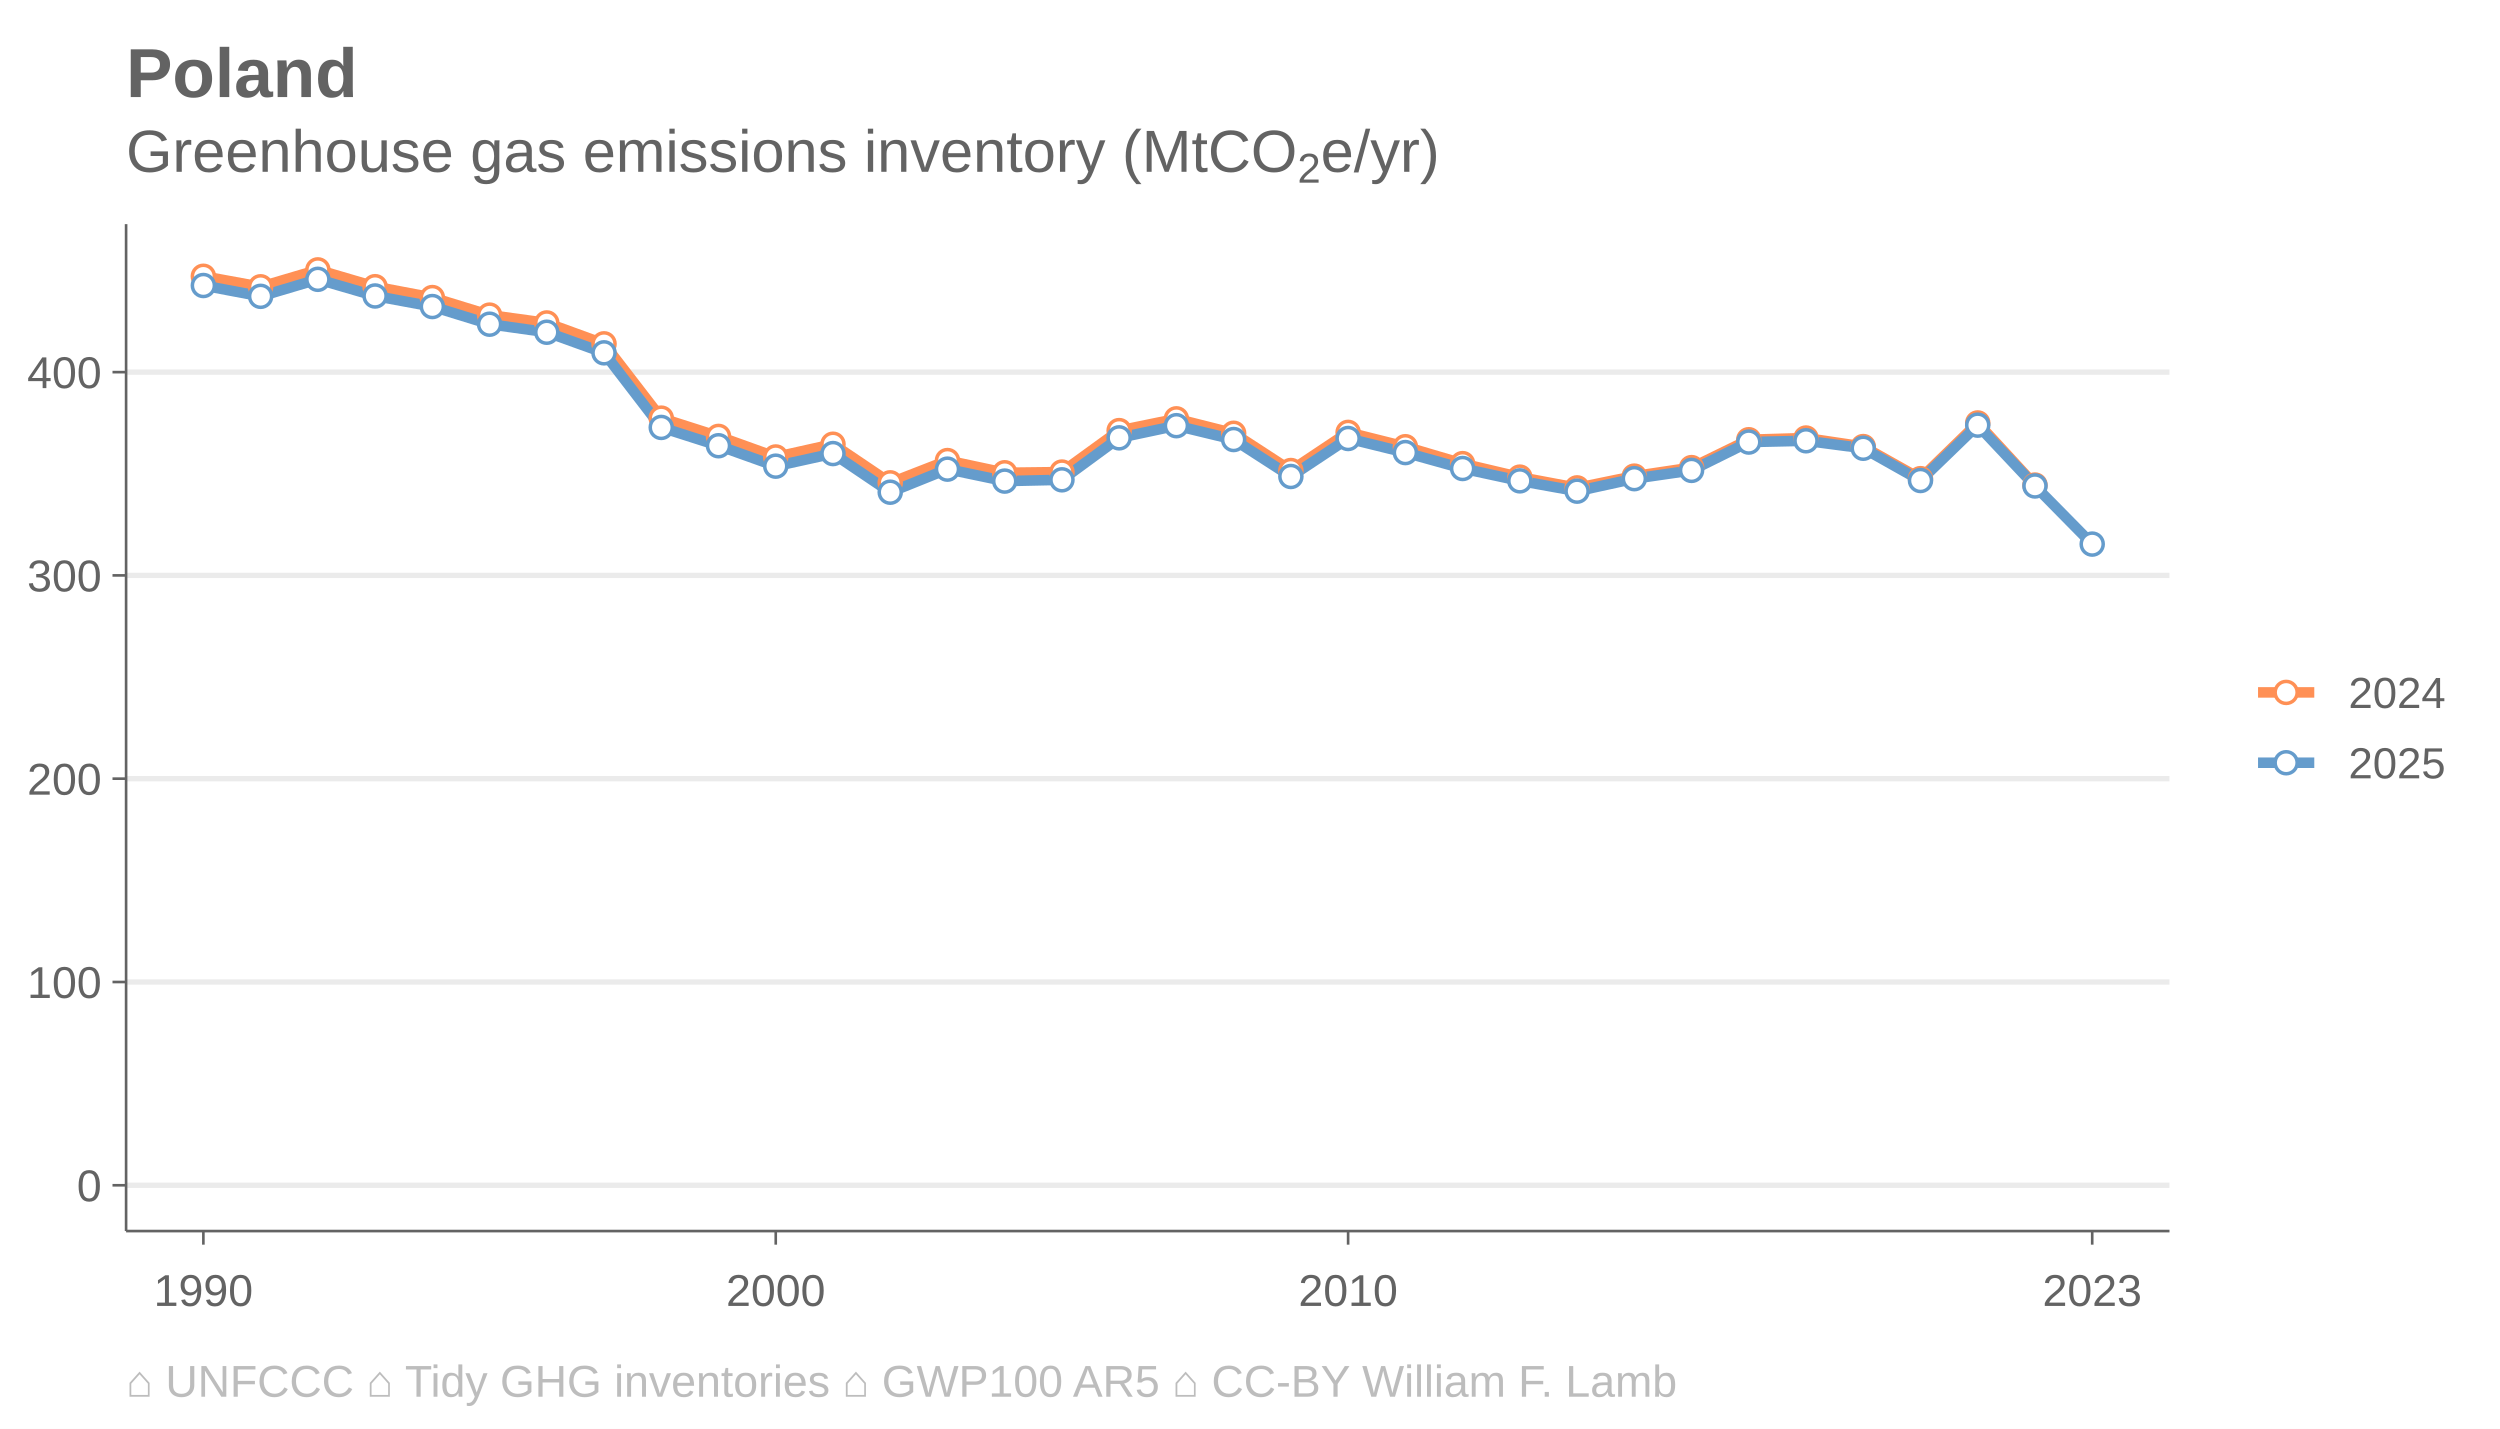
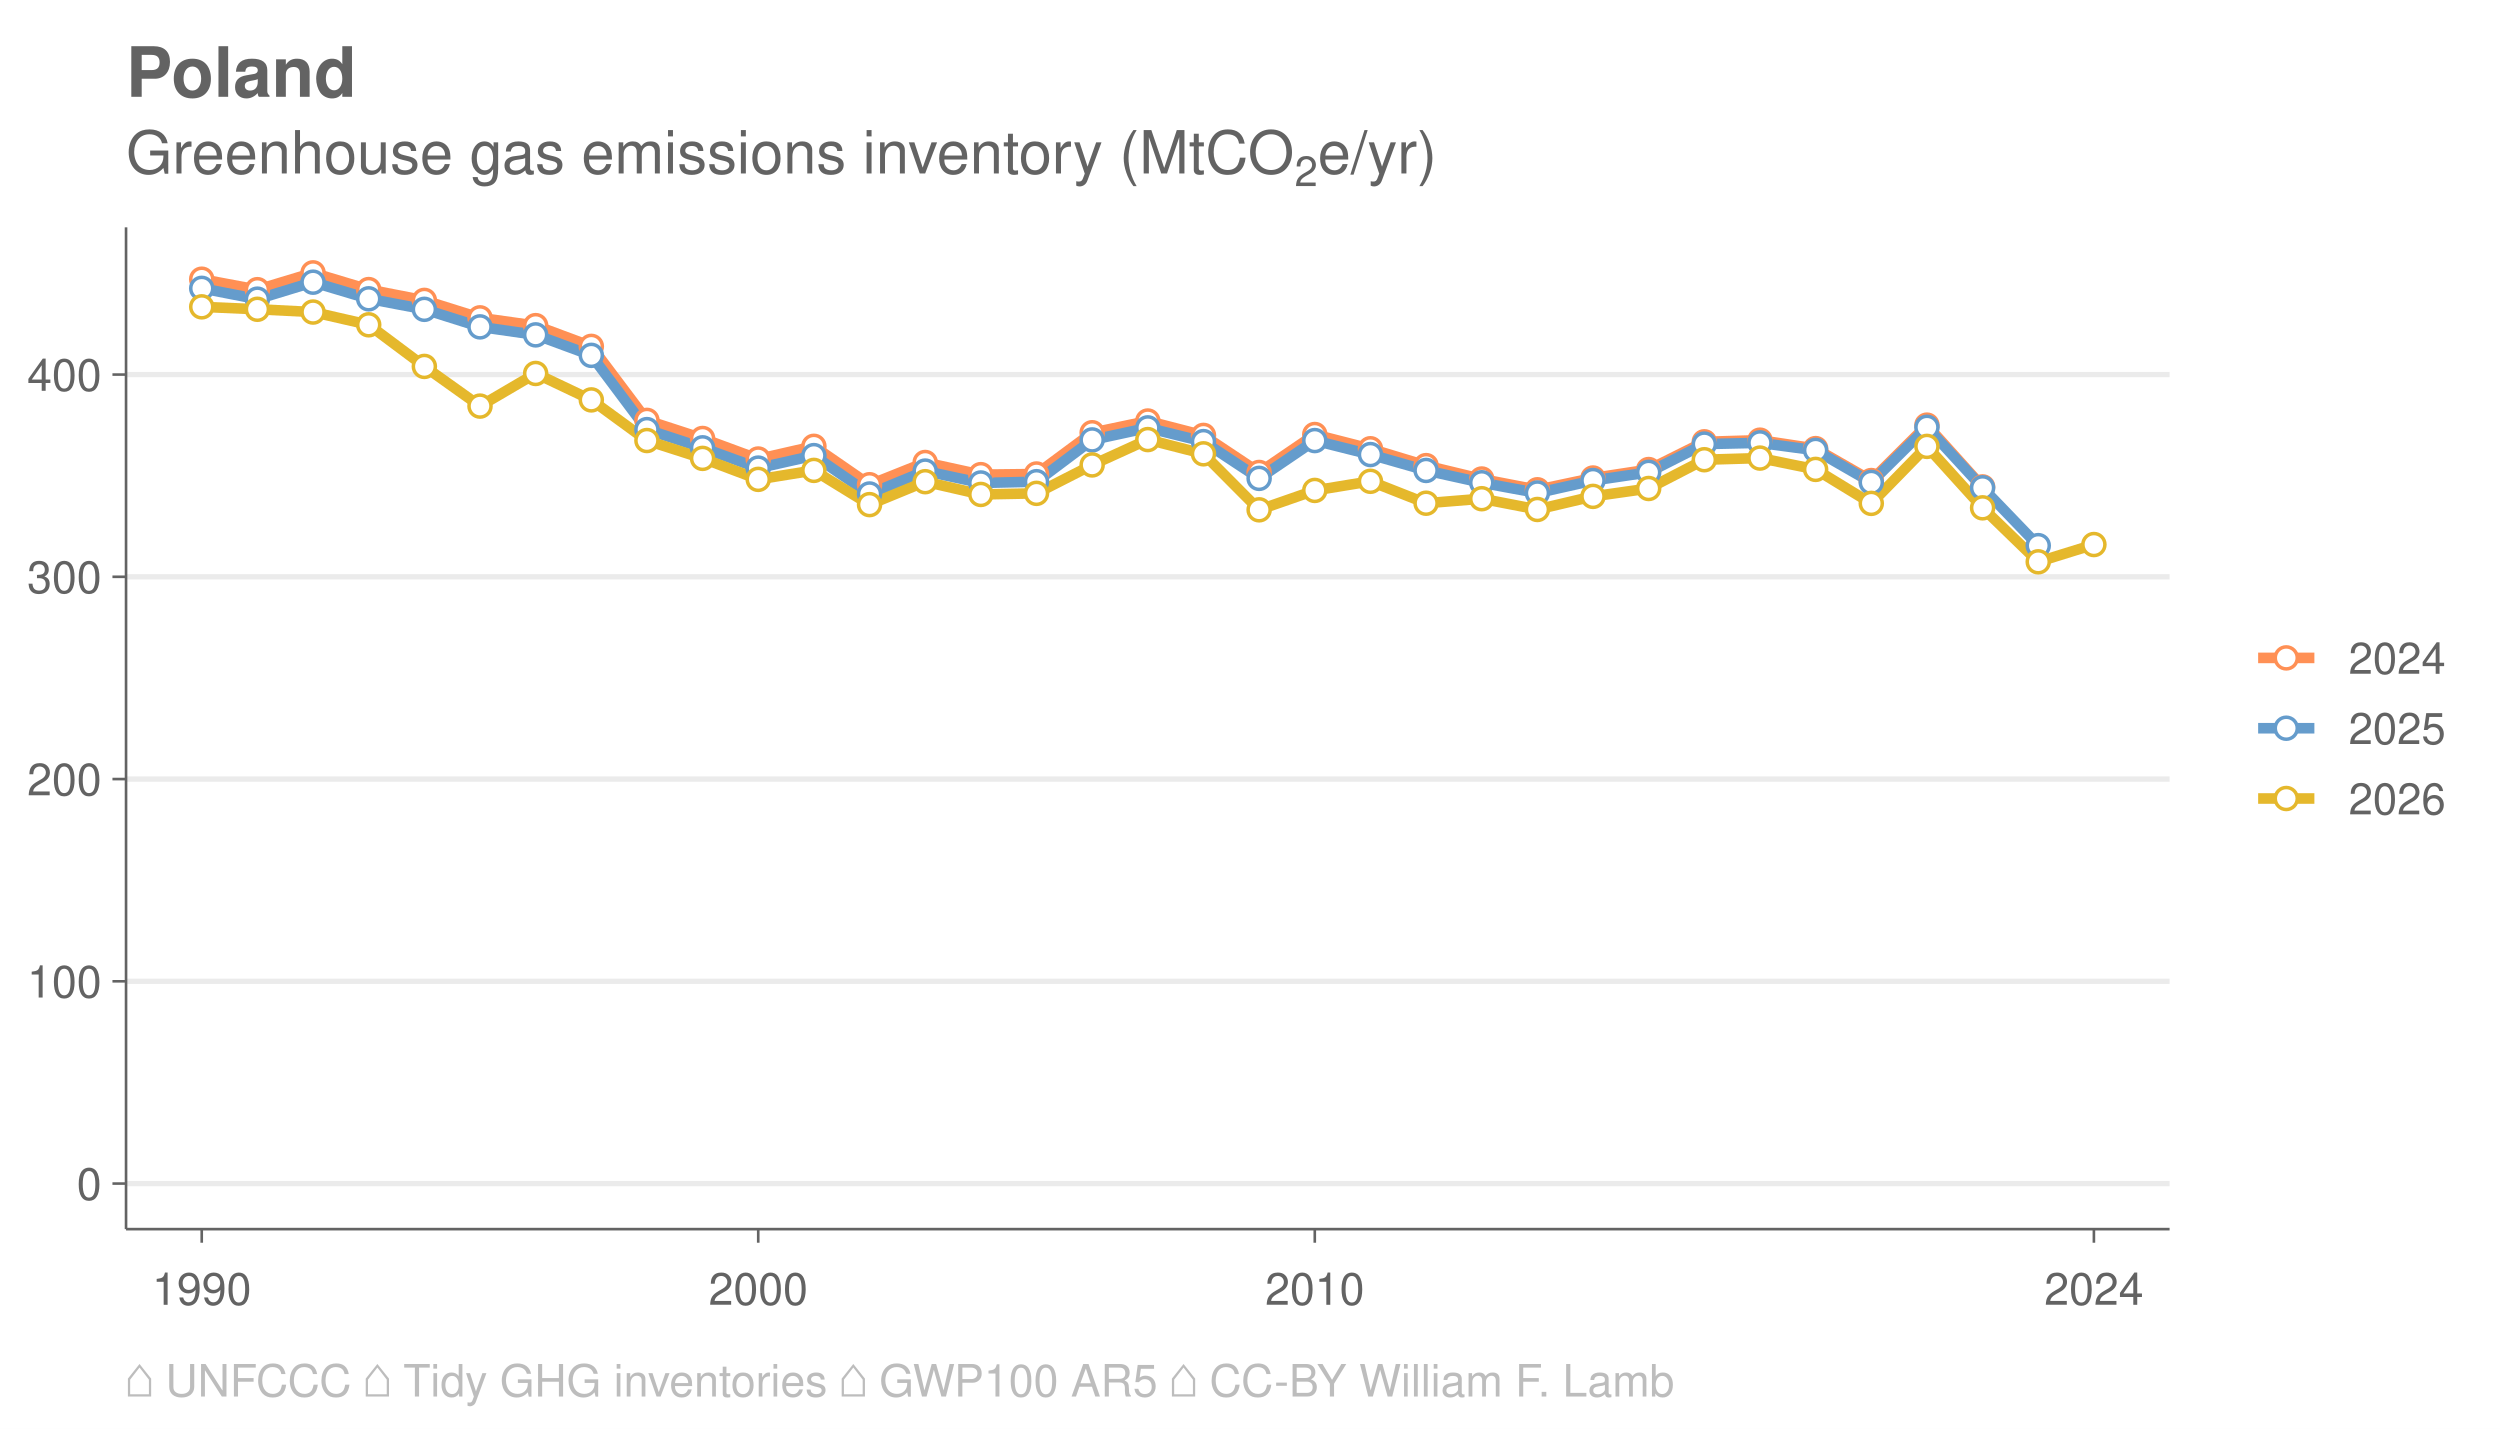
- <svg xmlns="http://www.w3.org/2000/svg" class="svglite" width="504.00pt" height="288.00pt" viewBox="0 0 504.00 288.00">
-   <defs>
-     <style type="text/css">
+ <svg xmlns="http://www.w3.org/2000/svg" width="504.00pt" height="288.00pt" viewBox="0 0 504.00 288.00">
+   <g class="svglite">
+     <defs>
+       <style type="text/css">
    .svglite line, .svglite polyline, .svglite polygon, .svglite path, .svglite rect, .svglite circle {
      fill: none;
      stroke: #000000;
      stroke-linecap: round;
      stroke-linejoin: round;
      stroke-miterlimit: 10.00;
    }
    .svglite text {
      white-space: pre;
    }
+     .svglite g.glyphgroup path {
+       fill: inherit;
+       stroke: none;
+     }
  </style>
-   </defs>
-   <rect width="100%" height="100%" style="stroke: none; fill: #FFFFFF;" />
-   <defs>
-     <clipPath id="cpMC4wMHw1MDQuMDB8MC4wMHwyODguMDA=">
-       <rect x="0.00" y="0.00" width="504.00" height="288.00" />
-     </clipPath>
-   </defs>
-   <g clip-path="url(#cpMC4wMHw1MDQuMDB8MC4wMHwyODguMDA=)">
-     <rect x="0" y="0.00" width="504.00" height="288.00" style="stroke-width: 1.07; stroke: #FFFFFF; fill: #FFFFFF;" />
-   </g>
-   <defs>
-     <clipPath id="cpMjUuNDJ8NDM3LjM3fDQ1LjE5fDI0OC4xOA==">
-       <rect x="25.42" y="45.19" width="411.94" height="202.99" />
-     </clipPath>
-   </defs>
-   <g clip-path="url(#cpMjUuNDJ8NDM3LjM3fDQ1LjE5fDI0OC4xOA==)">
-     <polyline points="25.42,238.95 437.37,238.95 " style="stroke-width: 1.07; stroke: #EBEBEB; stroke-linecap: butt;" />
-     <polyline points="25.42,197.97 437.37,197.97 " style="stroke-width: 1.07; stroke: #EBEBEB; stroke-linecap: butt;" />
-     <polyline points="25.42,156.98 437.37,156.98 " style="stroke-width: 1.07; stroke: #EBEBEB; stroke-linecap: butt;" />
-     <polyline points="25.42,116.00 437.37,116.00 " style="stroke-width: 1.07; stroke: #EBEBEB; stroke-linecap: butt;" />
-     <polyline points="25.42,75.02 437.37,75.02 " style="stroke-width: 1.07; stroke: #EBEBEB; stroke-linecap: butt;" />
-     <polyline points="41.00,55.70 52.54,57.82 64.08,54.41 75.62,57.80 87.16,59.99 98.70,63.53 110.23,65.11 121.77,69.32 133.31,84.30 144.85,87.98 156.39,92.13 167.93,89.56 179.47,97.34 191.01,92.85 202.55,95.31 214.09,95.17 225.62,86.81 237.16,84.44 248.70,87.35 260.24,94.86 271.78,87.17 283.32,90.06 294.86,93.47 306.40,96.19 317.94,98.36 329.48,95.99 341.02,94.27 352.55,88.65 364.09,88.31 375.63,90.03 387.17,96.50 398.71,85.27 410.25,97.79 " style="stroke-width: 2.13; stroke: #FF9055; stroke-linecap: butt;" />
-     <polyline points="41.00,57.56 52.54,59.74 64.08,56.31 75.62,59.67 87.16,61.80 98.70,65.36 110.23,66.98 121.77,71.13 133.31,86.17 144.85,89.86 156.39,93.98 167.93,91.44 179.47,99.23 191.01,94.58 202.55,96.99 214.09,96.73 225.62,88.27 237.16,85.82 248.70,88.61 260.24,96.06 271.78,88.40 283.32,91.24 294.86,94.45 306.40,96.94 317.94,99.02 329.48,96.50 341.02,94.83 352.55,89.12 364.09,88.86 375.63,90.37 387.17,96.87 398.71,85.71 410.25,97.97 421.79,109.69 " style="stroke-width: 2.13; stroke: #659CCC; stroke-linecap: butt;" />
-     <circle cx="41.00" cy="55.70" r="2.22" style="stroke-width: 0.71; stroke: #FF9055; fill: #FFFFFF;" />
-     <circle cx="41.00" cy="57.56" r="2.22" style="stroke-width: 0.71; stroke: #659CCC; fill: #FFFFFF;" />
-     <circle cx="52.54" cy="57.82" r="2.22" style="stroke-width: 0.71; stroke: #FF9055; fill: #FFFFFF;" />
-     <circle cx="52.54" cy="59.74" r="2.22" style="stroke-width: 0.71; stroke: #659CCC; fill: #FFFFFF;" />
-     <circle cx="64.08" cy="54.41" r="2.22" style="stroke-width: 0.71; stroke: #FF9055; fill: #FFFFFF;" />
-     <circle cx="64.08" cy="56.31" r="2.22" style="stroke-width: 0.71; stroke: #659CCC; fill: #FFFFFF;" />
-     <circle cx="75.62" cy="57.80" r="2.22" style="stroke-width: 0.71; stroke: #FF9055; fill: #FFFFFF;" />
-     <circle cx="75.62" cy="59.67" r="2.22" style="stroke-width: 0.71; stroke: #659CCC; fill: #FFFFFF;" />
-     <circle cx="87.16" cy="59.99" r="2.22" style="stroke-width: 0.71; stroke: #FF9055; fill: #FFFFFF;" />
-     <circle cx="87.16" cy="61.80" r="2.22" style="stroke-width: 0.71; stroke: #659CCC; fill: #FFFFFF;" />
-     <circle cx="98.70" cy="63.53" r="2.22" style="stroke-width: 0.71; stroke: #FF9055; fill: #FFFFFF;" />
-     <circle cx="98.70" cy="65.36" r="2.22" style="stroke-width: 0.71; stroke: #659CCC; fill: #FFFFFF;" />
-     <circle cx="110.23" cy="65.11" r="2.22" style="stroke-width: 0.71; stroke: #FF9055; fill: #FFFFFF;" />
-     <circle cx="110.23" cy="66.98" r="2.22" style="stroke-width: 0.71; stroke: #659CCC; fill: #FFFFFF;" />
-     <circle cx="121.77" cy="69.32" r="2.22" style="stroke-width: 0.71; stroke: #FF9055; fill: #FFFFFF;" />
-     <circle cx="121.77" cy="71.13" r="2.22" style="stroke-width: 0.71; stroke: #659CCC; fill: #FFFFFF;" />
-     <circle cx="133.31" cy="84.30" r="2.22" style="stroke-width: 0.71; stroke: #FF9055; fill: #FFFFFF;" />
-     <circle cx="133.31" cy="86.17" r="2.22" style="stroke-width: 0.71; stroke: #659CCC; fill: #FFFFFF;" />
-     <circle cx="144.85" cy="87.98" r="2.22" style="stroke-width: 0.71; stroke: #FF9055; fill: #FFFFFF;" />
-     <circle cx="144.85" cy="89.86" r="2.22" style="stroke-width: 0.71; stroke: #659CCC; fill: #FFFFFF;" />
-     <circle cx="156.39" cy="92.13" r="2.22" style="stroke-width: 0.71; stroke: #FF9055; fill: #FFFFFF;" />
-     <circle cx="156.39" cy="93.98" r="2.22" style="stroke-width: 0.71; stroke: #659CCC; fill: #FFFFFF;" />
-     <circle cx="167.93" cy="89.56" r="2.22" style="stroke-width: 0.71; stroke: #FF9055; fill: #FFFFFF;" />
-     <circle cx="167.93" cy="91.44" r="2.22" style="stroke-width: 0.71; stroke: #659CCC; fill: #FFFFFF;" />
-     <circle cx="179.47" cy="97.34" r="2.22" style="stroke-width: 0.71; stroke: #FF9055; fill: #FFFFFF;" />
-     <circle cx="179.47" cy="99.23" r="2.22" style="stroke-width: 0.71; stroke: #659CCC; fill: #FFFFFF;" />
-     <circle cx="191.01" cy="92.85" r="2.22" style="stroke-width: 0.71; stroke: #FF9055; fill: #FFFFFF;" />
-     <circle cx="191.01" cy="94.58" r="2.22" style="stroke-width: 0.71; stroke: #659CCC; fill: #FFFFFF;" />
-     <circle cx="202.55" cy="95.31" r="2.22" style="stroke-width: 0.71; stroke: #FF9055; fill: #FFFFFF;" />
-     <circle cx="202.55" cy="96.99" r="2.22" style="stroke-width: 0.71; stroke: #659CCC; fill: #FFFFFF;" />
-     <circle cx="214.09" cy="95.17" r="2.22" style="stroke-width: 0.71; stroke: #FF9055; fill: #FFFFFF;" />
-     <circle cx="214.09" cy="96.73" r="2.22" style="stroke-width: 0.71; stroke: #659CCC; fill: #FFFFFF;" />
-     <circle cx="225.62" cy="86.81" r="2.22" style="stroke-width: 0.71; stroke: #FF9055; fill: #FFFFFF;" />
-     <circle cx="225.62" cy="88.27" r="2.22" style="stroke-width: 0.71; stroke: #659CCC; fill: #FFFFFF;" />
-     <circle cx="237.16" cy="84.44" r="2.22" style="stroke-width: 0.71; stroke: #FF9055; fill: #FFFFFF;" />
-     <circle cx="237.16" cy="85.82" r="2.22" style="stroke-width: 0.71; stroke: #659CCC; fill: #FFFFFF;" />
-     <circle cx="248.70" cy="87.35" r="2.22" style="stroke-width: 0.71; stroke: #FF9055; fill: #FFFFFF;" />
-     <circle cx="248.70" cy="88.61" r="2.22" style="stroke-width: 0.71; stroke: #659CCC; fill: #FFFFFF;" />
-     <circle cx="260.24" cy="94.86" r="2.22" style="stroke-width: 0.71; stroke: #FF9055; fill: #FFFFFF;" />
-     <circle cx="260.24" cy="96.06" r="2.22" style="stroke-width: 0.71; stroke: #659CCC; fill: #FFFFFF;" />
-     <circle cx="271.78" cy="87.17" r="2.22" style="stroke-width: 0.71; stroke: #FF9055; fill: #FFFFFF;" />
-     <circle cx="271.78" cy="88.40" r="2.22" style="stroke-width: 0.71; stroke: #659CCC; fill: #FFFFFF;" />
-     <circle cx="283.32" cy="90.06" r="2.22" style="stroke-width: 0.71; stroke: #FF9055; fill: #FFFFFF;" />
-     <circle cx="283.32" cy="91.24" r="2.22" style="stroke-width: 0.71; stroke: #659CCC; fill: #FFFFFF;" />
-     <circle cx="294.86" cy="93.47" r="2.22" style="stroke-width: 0.71; stroke: #FF9055; fill: #FFFFFF;" />
-     <circle cx="294.86" cy="94.45" r="2.22" style="stroke-width: 0.71; stroke: #659CCC; fill: #FFFFFF;" />
-     <circle cx="306.40" cy="96.19" r="2.22" style="stroke-width: 0.71; stroke: #FF9055; fill: #FFFFFF;" />
-     <circle cx="306.40" cy="96.94" r="2.22" style="stroke-width: 0.71; stroke: #659CCC; fill: #FFFFFF;" />
-     <circle cx="317.94" cy="98.36" r="2.22" style="stroke-width: 0.71; stroke: #FF9055; fill: #FFFFFF;" />
-     <circle cx="317.94" cy="99.02" r="2.22" style="stroke-width: 0.71; stroke: #659CCC; fill: #FFFFFF;" />
-     <circle cx="329.48" cy="95.99" r="2.22" style="stroke-width: 0.71; stroke: #FF9055; fill: #FFFFFF;" />
-     <circle cx="329.48" cy="96.50" r="2.22" style="stroke-width: 0.71; stroke: #659CCC; fill: #FFFFFF;" />
-     <circle cx="341.02" cy="94.27" r="2.22" style="stroke-width: 0.71; stroke: #FF9055; fill: #FFFFFF;" />
-     <circle cx="341.02" cy="94.83" r="2.22" style="stroke-width: 0.71; stroke: #659CCC; fill: #FFFFFF;" />
-     <circle cx="352.55" cy="88.65" r="2.22" style="stroke-width: 0.71; stroke: #FF9055; fill: #FFFFFF;" />
-     <circle cx="352.55" cy="89.12" r="2.22" style="stroke-width: 0.71; stroke: #659CCC; fill: #FFFFFF;" />
-     <circle cx="364.09" cy="88.31" r="2.22" style="stroke-width: 0.71; stroke: #FF9055; fill: #FFFFFF;" />
-     <circle cx="364.09" cy="88.86" r="2.22" style="stroke-width: 0.71; stroke: #659CCC; fill: #FFFFFF;" />
-     <circle cx="375.63" cy="90.03" r="2.22" style="stroke-width: 0.71; stroke: #FF9055; fill: #FFFFFF;" />
-     <circle cx="375.63" cy="90.37" r="2.22" style="stroke-width: 0.71; stroke: #659CCC; fill: #FFFFFF;" />
-     <circle cx="387.17" cy="96.50" r="2.22" style="stroke-width: 0.71; stroke: #FF9055; fill: #FFFFFF;" />
-     <circle cx="387.17" cy="96.87" r="2.22" style="stroke-width: 0.71; stroke: #659CCC; fill: #FFFFFF;" />
-     <circle cx="398.71" cy="85.27" r="2.22" style="stroke-width: 0.71; stroke: #FF9055; fill: #FFFFFF;" />
-     <circle cx="398.71" cy="85.71" r="2.22" style="stroke-width: 0.71; stroke: #659CCC; fill: #FFFFFF;" />
-     <circle cx="410.25" cy="97.79" r="2.22" style="stroke-width: 0.71; stroke: #FF9055; fill: #FFFFFF;" />
-     <circle cx="410.25" cy="97.97" r="2.22" style="stroke-width: 0.71; stroke: #659CCC; fill: #FFFFFF;" />
-     <circle cx="421.79" cy="109.69" r="2.22" style="stroke-width: 0.71; stroke: #659CCC; fill: #FFFFFF;" />
-   </g>
-   <g clip-path="url(#cpMC4wMHw1MDQuMDB8MC4wMHwyODguMDA=)">
-     <polyline points="25.42,248.18 25.42,45.19 " style="stroke-width: 0.53; stroke: #636363; stroke-linecap: butt;" />
-     <text x="20.49" y="242.17" text-anchor="end" style="font-size: 9.00px;fill: #636363; font-family: &quot;Arial&quot;;" textLength="5.00px" lengthAdjust="spacingAndGlyphs">0</text>
-     <text x="20.49" y="201.19" text-anchor="end" style="font-size: 9.00px;fill: #636363; font-family: &quot;Arial&quot;;" textLength="15.01px" lengthAdjust="spacingAndGlyphs">100</text>
-     <text x="20.49" y="160.21" text-anchor="end" style="font-size: 9.00px;fill: #636363; font-family: &quot;Arial&quot;;" textLength="15.01px" lengthAdjust="spacingAndGlyphs">200</text>
-     <text x="20.49" y="119.22" text-anchor="end" style="font-size: 9.00px;fill: #636363; font-family: &quot;Arial&quot;;" textLength="15.01px" lengthAdjust="spacingAndGlyphs">300</text>
-     <text x="20.49" y="78.24" text-anchor="end" style="font-size: 9.00px;fill: #636363; font-family: &quot;Arial&quot;;" textLength="15.01px" lengthAdjust="spacingAndGlyphs">400</text>
-     <polyline points="22.68,238.95 25.42,238.95 " style="stroke-width: 0.53; stroke: #636363; stroke-linecap: butt;" />
-     <polyline points="22.68,197.97 25.42,197.97 " style="stroke-width: 0.53; stroke: #636363; stroke-linecap: butt;" />
-     <polyline points="22.68,156.98 25.42,156.98 " style="stroke-width: 0.53; stroke: #636363; stroke-linecap: butt;" />
-     <polyline points="22.68,116.00 25.42,116.00 " style="stroke-width: 0.53; stroke: #636363; stroke-linecap: butt;" />
-     <polyline points="22.68,75.02 25.42,75.02 " style="stroke-width: 0.53; stroke: #636363; stroke-linecap: butt;" />
-     <polyline points="25.42,248.18 437.37,248.18 " style="stroke-width: 0.53; stroke: #636363; stroke-linecap: butt;" />
-     <polyline points="41.00,250.92 41.00,248.18 " style="stroke-width: 0.53; stroke: #636363; stroke-linecap: butt;" />
-     <polyline points="156.39,250.92 156.39,248.18 " style="stroke-width: 0.53; stroke: #636363; stroke-linecap: butt;" />
-     <polyline points="271.78,250.92 271.78,248.18 " style="stroke-width: 0.53; stroke: #636363; stroke-linecap: butt;" />
-     <polyline points="421.79,250.92 421.79,248.18 " style="stroke-width: 0.53; stroke: #636363; stroke-linecap: butt;" />
-     <text x="41.00" y="263.28" text-anchor="middle" style="font-size: 9.00px;fill: #636363; font-family: &quot;Arial&quot;;" textLength="20.02px" lengthAdjust="spacingAndGlyphs">1990</text>
-     <text x="156.39" y="263.28" text-anchor="middle" style="font-size: 9.00px;fill: #636363; font-family: &quot;Arial&quot;;" textLength="20.02px" lengthAdjust="spacingAndGlyphs">2000</text>
-     <text x="271.78" y="263.28" text-anchor="middle" style="font-size: 9.00px;fill: #636363; font-family: &quot;Arial&quot;;" textLength="20.02px" lengthAdjust="spacingAndGlyphs">2010</text>
-     <text x="421.79" y="263.28" text-anchor="middle" style="font-size: 9.00px;fill: #636363; font-family: &quot;Arial&quot;;" textLength="20.02px" lengthAdjust="spacingAndGlyphs">2023</text>
-     <rect x="448.32" y="127.03" width="50.20" height="39.31" style="stroke-width: 1.07; stroke: none; fill: #FFFFFF;" />
-     <line x1="455.22" y1="139.59" x2="466.56" y2="139.59" style="stroke-width: 2.13; stroke: #FF9055; stroke-linecap: butt;" />
-     <circle cx="460.89" cy="139.59" r="2.22" style="stroke-width: 0.71; stroke: #FF9055; fill: #FFFFFF;" />
-     <line x1="455.22" y1="153.77" x2="466.56" y2="153.77" style="stroke-width: 2.13; stroke: #659CCC; stroke-linecap: butt;" />
-     <circle cx="460.89" cy="153.77" r="2.22" style="stroke-width: 0.71; stroke: #659CCC; fill: #FFFFFF;" />
-     <text x="473.46" y="142.74" style="font-size: 8.80px;fill: #636363; font-family: &quot;Arial&quot;;" textLength="19.58px" lengthAdjust="spacingAndGlyphs">2024</text>
-     <text x="473.46" y="156.92" style="font-size: 8.80px;fill: #636363; font-family: &quot;Arial&quot;;" textLength="19.58px" lengthAdjust="spacingAndGlyphs">2025</text>
-     <text x="25.42" y="34.64" style="font-size: 12.00px;fill: #636363; font-family: &quot;Arial&quot;;" textLength="236.15px" lengthAdjust="spacingAndGlyphs">Greenhouse gas emissions inventory (MtCO</text>
-     <text x="261.58" y="36.82" style="font-size: 8.40px;fill: #636363; font-family: &quot;Arial&quot;;" textLength="4.67px" lengthAdjust="spacingAndGlyphs">2</text>
-     <text x="266.24" y="34.64" style="font-size: 12.00px;fill: #636363; font-family: &quot;Arial&quot;;" textLength="24.00px" lengthAdjust="spacingAndGlyphs">e/yr)</text>
-     <text x="25.42" y="19.57" style="font-size: 14.00px; font-weight: bold;fill: #636363; font-family: &quot;Arial&quot;;" textLength="46.65px" lengthAdjust="spacingAndGlyphs">Poland</text>
-     <text x="25.42" y="281.58" style="font-size: 9.00px;fill: #BDBDBD; font-family: &quot;Arial&quot;;" textLength="327.62px" lengthAdjust="spacingAndGlyphs">⌂ UNFCCC   ⌂ Tidy GHG inventories   ⌂ GWP100 AR5   ⌂ CC-BY William F. Lamb</text>
+     </defs>
+     <rect width="100%" height="100%" style="stroke: none; fill: #FFFFFF;" />
+     <defs>
+       <clipPath id="cpMC4wMHw1MDQuMDB8MC4wMHwyODguMDA=">
+         <rect x="0.00" y="0.00" width="504.00" height="288.00" />
+       </clipPath>
+     </defs>
+     <g clip-path="url(#cpMC4wMHw1MDQuMDB8MC4wMHwyODguMDA=)">
+       <rect x="0" y="0.00" width="504.00" height="288.00" style="stroke-width: 1.07; stroke: #FFFFFF; fill: #FFFFFF;" />
+     </g>
+     <defs>
+       <clipPath id="cpMjUuNDF8NDM3LjM5fDQ1LjgzfDI0Ny43OQ==">
+         <rect x="25.41" y="45.83" width="411.98" height="201.96" />
+       </clipPath>
+     </defs>
+     <g clip-path="url(#cpMjUuNDF8NDM3LjM5fDQ1LjgzfDI0Ny43OQ==)">
+       <polyline points="25.41,238.61 437.39,238.61 " style="stroke-width: 1.07; stroke: #EBEBEB; stroke-linecap: butt;" />
+       <polyline points="25.41,197.83 437.39,197.83 " style="stroke-width: 1.07; stroke: #EBEBEB; stroke-linecap: butt;" />
+       <polyline points="25.41,157.06 437.39,157.06 " style="stroke-width: 1.07; stroke: #EBEBEB; stroke-linecap: butt;" />
+       <polyline points="25.41,116.28 437.39,116.28 " style="stroke-width: 1.07; stroke: #EBEBEB; stroke-linecap: butt;" />
+       <polyline points="25.41,75.51 437.39,75.51 " style="stroke-width: 1.07; stroke: #EBEBEB; stroke-linecap: butt;" />
+       <polyline points="40.67,56.29 51.89,58.40 63.11,55.01 74.33,58.38 85.55,60.56 96.77,64.08 107.99,65.65 119.21,69.83 130.42,84.75 141.64,88.40 152.86,92.54 164.08,89.98 175.30,97.72 186.52,93.24 197.74,95.69 208.96,95.56 220.18,87.24 231.40,84.88 242.62,87.78 253.84,95.25 265.06,87.60 276.28,90.47 287.50,93.87 298.72,96.57 309.94,98.74 321.15,96.37 332.37,94.66 343.59,89.07 354.81,88.74 366.03,90.44 377.25,96.88 388.47,85.71 399.69,98.16 " style="stroke-width: 2.13; stroke: #FF9055; stroke-linecap: butt;" />
+       <polyline points="40.67,58.13 51.89,60.31 63.11,56.89 74.33,60.24 85.55,62.36 96.77,65.90 107.99,67.51 119.21,71.64 130.42,86.61 141.64,90.28 152.86,94.37 164.08,91.85 175.30,99.59 186.52,94.97 197.74,97.37 208.96,97.11 220.18,88.69 231.40,86.26 242.62,89.03 253.84,96.44 265.06,88.82 276.28,91.64 287.50,94.84 298.72,97.32 309.94,99.39 321.15,96.88 332.37,95.22 343.59,89.53 354.81,89.28 366.03,90.79 377.25,97.25 388.47,86.14 399.69,98.34 410.91,110.00 " style="stroke-width: 2.13; stroke: #659CCC; stroke-linecap: butt;" />
+       <polyline points="40.67,61.86 51.89,62.35 63.11,62.91 74.33,65.48 85.55,73.87 96.77,81.87 107.99,75.29 119.21,80.62 130.42,88.81 141.64,92.41 152.86,96.64 164.08,94.83 175.30,101.73 186.52,97.11 197.74,99.68 208.96,99.46 220.18,93.73 231.40,88.62 242.62,91.49 253.84,102.78 265.06,98.87 276.28,97.03 287.50,101.45 298.72,100.54 309.94,102.71 321.15,100.07 332.37,98.48 343.59,92.68 354.81,92.35 366.03,94.63 377.25,101.48 388.47,89.99 399.69,102.38 410.91,113.26 422.13,109.78 " style="stroke-width: 2.13; stroke: #E5B82C; stroke-linecap: butt;" />
+       <circle cx="40.67" cy="56.29" r="2.22" style="stroke-width: 0.71; stroke: #FF9055; fill: #FFFFFF;" />
+       <circle cx="40.67" cy="58.13" r="2.22" style="stroke-width: 0.71; stroke: #659CCC; fill: #FFFFFF;" />
+       <circle cx="40.67" cy="61.86" r="2.22" style="stroke-width: 0.71; stroke: #E5B82C; fill: #FFFFFF;" />
+       <circle cx="51.89" cy="58.40" r="2.22" style="stroke-width: 0.71; stroke: #FF9055; fill: #FFFFFF;" />
+       <circle cx="51.89" cy="60.31" r="2.22" style="stroke-width: 0.71; stroke: #659CCC; fill: #FFFFFF;" />
+       <circle cx="51.89" cy="62.35" r="2.22" style="stroke-width: 0.71; stroke: #E5B82C; fill: #FFFFFF;" />
+       <circle cx="63.11" cy="55.01" r="2.22" style="stroke-width: 0.71; stroke: #FF9055; fill: #FFFFFF;" />
+       <circle cx="63.11" cy="56.89" r="2.22" style="stroke-width: 0.71; stroke: #659CCC; fill: #FFFFFF;" />
+       <circle cx="63.11" cy="62.91" r="2.22" style="stroke-width: 0.71; stroke: #E5B82C; fill: #FFFFFF;" />
+       <circle cx="74.33" cy="58.38" r="2.22" style="stroke-width: 0.71; stroke: #FF9055; fill: #FFFFFF;" />
+       <circle cx="74.33" cy="60.24" r="2.22" style="stroke-width: 0.71; stroke: #659CCC; fill: #FFFFFF;" />
+       <circle cx="74.33" cy="65.48" r="2.22" style="stroke-width: 0.71; stroke: #E5B82C; fill: #FFFFFF;" />
+       <circle cx="85.55" cy="60.56" r="2.22" style="stroke-width: 0.71; stroke: #FF9055; fill: #FFFFFF;" />
+       <circle cx="85.55" cy="62.36" r="2.22" style="stroke-width: 0.71; stroke: #659CCC; fill: #FFFFFF;" />
+       <circle cx="85.55" cy="73.87" r="2.22" style="stroke-width: 0.71; stroke: #E5B82C; fill: #FFFFFF;" />
+       <circle cx="96.77" cy="64.08" r="2.22" style="stroke-width: 0.71; stroke: #FF9055; fill: #FFFFFF;" />
+       <circle cx="96.77" cy="65.90" r="2.22" style="stroke-width: 0.71; stroke: #659CCC; fill: #FFFFFF;" />
+       <circle cx="96.77" cy="81.87" r="2.22" style="stroke-width: 0.71; stroke: #E5B82C; fill: #FFFFFF;" />
+       <circle cx="107.99" cy="65.65" r="2.22" style="stroke-width: 0.71; stroke: #FF9055; fill: #FFFFFF;" />
+       <circle cx="107.99" cy="67.51" r="2.22" style="stroke-width: 0.71; stroke: #659CCC; fill: #FFFFFF;" />
+       <circle cx="107.99" cy="75.29" r="2.22" style="stroke-width: 0.71; stroke: #E5B82C; fill: #FFFFFF;" />
+       <circle cx="119.21" cy="69.83" r="2.22" style="stroke-width: 0.71; stroke: #FF9055; fill: #FFFFFF;" />
+       <circle cx="119.21" cy="71.64" r="2.22" style="stroke-width: 0.71; stroke: #659CCC; fill: #FFFFFF;" />
+       <circle cx="119.21" cy="80.62" r="2.22" style="stroke-width: 0.71; stroke: #E5B82C; fill: #FFFFFF;" />
+       <circle cx="130.42" cy="84.75" r="2.22" style="stroke-width: 0.71; stroke: #FF9055; fill: #FFFFFF;" />
+       <circle cx="130.42" cy="86.61" r="2.22" style="stroke-width: 0.71; stroke: #659CCC; fill: #FFFFFF;" />
+       <circle cx="130.42" cy="88.81" r="2.22" style="stroke-width: 0.71; stroke: #E5B82C; fill: #FFFFFF;" />
+       <circle cx="141.64" cy="88.40" r="2.22" style="stroke-width: 0.71; stroke: #FF9055; fill: #FFFFFF;" />
+       <circle cx="141.64" cy="90.28" r="2.22" style="stroke-width: 0.71; stroke: #659CCC; fill: #FFFFFF;" />
+       <circle cx="141.64" cy="92.41" r="2.22" style="stroke-width: 0.71; stroke: #E5B82C; fill: #FFFFFF;" />
+       <circle cx="152.86" cy="92.54" r="2.22" style="stroke-width: 0.71; stroke: #FF9055; fill: #FFFFFF;" />
+       <circle cx="152.86" cy="94.37" r="2.22" style="stroke-width: 0.71; stroke: #659CCC; fill: #FFFFFF;" />
+       <circle cx="152.86" cy="96.64" r="2.22" style="stroke-width: 0.71; stroke: #E5B82C; fill: #FFFFFF;" />
+       <circle cx="164.08" cy="89.98" r="2.22" style="stroke-width: 0.71; stroke: #FF9055; fill: #FFFFFF;" />
+       <circle cx="164.08" cy="91.85" r="2.22" style="stroke-width: 0.71; stroke: #659CCC; fill: #FFFFFF;" />
+       <circle cx="164.08" cy="94.83" r="2.22" style="stroke-width: 0.71; stroke: #E5B82C; fill: #FFFFFF;" />
+       <circle cx="175.30" cy="97.72" r="2.22" style="stroke-width: 0.71; stroke: #FF9055; fill: #FFFFFF;" />
+       <circle cx="175.30" cy="99.59" r="2.22" style="stroke-width: 0.71; stroke: #659CCC; fill: #FFFFFF;" />
+       <circle cx="175.30" cy="101.73" r="2.22" style="stroke-width: 0.71; stroke: #E5B82C; fill: #FFFFFF;" />
+       <circle cx="186.52" cy="93.24" r="2.22" style="stroke-width: 0.71; stroke: #FF9055; fill: #FFFFFF;" />
+       <circle cx="186.52" cy="94.97" r="2.22" style="stroke-width: 0.71; stroke: #659CCC; fill: #FFFFFF;" />
+       <circle cx="186.52" cy="97.11" r="2.22" style="stroke-width: 0.71; stroke: #E5B82C; fill: #FFFFFF;" />
+       <circle cx="197.74" cy="95.69" r="2.22" style="stroke-width: 0.71; stroke: #FF9055; fill: #FFFFFF;" />
+       <circle cx="197.74" cy="97.37" r="2.22" style="stroke-width: 0.71; stroke: #659CCC; fill: #FFFFFF;" />
+       <circle cx="197.74" cy="99.68" r="2.22" style="stroke-width: 0.71; stroke: #E5B82C; fill: #FFFFFF;" />
+       <circle cx="208.96" cy="95.56" r="2.22" style="stroke-width: 0.71; stroke: #FF9055; fill: #FFFFFF;" />
+       <circle cx="208.96" cy="97.11" r="2.22" style="stroke-width: 0.71; stroke: #659CCC; fill: #FFFFFF;" />
+       <circle cx="208.96" cy="99.46" r="2.22" style="stroke-width: 0.71; stroke: #E5B82C; fill: #FFFFFF;" />
+       <circle cx="220.18" cy="87.24" r="2.22" style="stroke-width: 0.71; stroke: #FF9055; fill: #FFFFFF;" />
+       <circle cx="220.18" cy="88.69" r="2.22" style="stroke-width: 0.71; stroke: #659CCC; fill: #FFFFFF;" />
+       <circle cx="220.18" cy="93.73" r="2.22" style="stroke-width: 0.71; stroke: #E5B82C; fill: #FFFFFF;" />
+       <circle cx="231.40" cy="84.88" r="2.22" style="stroke-width: 0.71; stroke: #FF9055; fill: #FFFFFF;" />
+       <circle cx="231.40" cy="86.26" r="2.22" style="stroke-width: 0.71; stroke: #659CCC; fill: #FFFFFF;" />
+       <circle cx="231.40" cy="88.62" r="2.22" style="stroke-width: 0.71; stroke: #E5B82C; fill: #FFFFFF;" />
+       <circle cx="242.62" cy="87.78" r="2.22" style="stroke-width: 0.71; stroke: #FF9055; fill: #FFFFFF;" />
+       <circle cx="242.62" cy="89.03" r="2.22" style="stroke-width: 0.71; stroke: #659CCC; fill: #FFFFFF;" />
+       <circle cx="242.62" cy="91.49" r="2.22" style="stroke-width: 0.71; stroke: #E5B82C; fill: #FFFFFF;" />
+       <circle cx="253.84" cy="95.25" r="2.22" style="stroke-width: 0.71; stroke: #FF9055; fill: #FFFFFF;" />
+       <circle cx="253.84" cy="96.44" r="2.22" style="stroke-width: 0.71; stroke: #659CCC; fill: #FFFFFF;" />
+       <circle cx="253.84" cy="102.78" r="2.22" style="stroke-width: 0.71; stroke: #E5B82C; fill: #FFFFFF;" />
+       <circle cx="265.06" cy="87.60" r="2.22" style="stroke-width: 0.71; stroke: #FF9055; fill: #FFFFFF;" />
+       <circle cx="265.06" cy="88.82" r="2.22" style="stroke-width: 0.71; stroke: #659CCC; fill: #FFFFFF;" />
+       <circle cx="265.06" cy="98.87" r="2.22" style="stroke-width: 0.71; stroke: #E5B82C; fill: #FFFFFF;" />
+       <circle cx="276.28" cy="90.47" r="2.22" style="stroke-width: 0.71; stroke: #FF9055; fill: #FFFFFF;" />
+       <circle cx="276.28" cy="91.64" r="2.22" style="stroke-width: 0.71; stroke: #659CCC; fill: #FFFFFF;" />
+       <circle cx="276.28" cy="97.03" r="2.22" style="stroke-width: 0.71; stroke: #E5B82C; fill: #FFFFFF;" />
+       <circle cx="287.50" cy="93.87" r="2.22" style="stroke-width: 0.71; stroke: #FF9055; fill: #FFFFFF;" />
+       <circle cx="287.50" cy="94.84" r="2.22" style="stroke-width: 0.71; stroke: #659CCC; fill: #FFFFFF;" />
+       <circle cx="287.50" cy="101.45" r="2.22" style="stroke-width: 0.71; stroke: #E5B82C; fill: #FFFFFF;" />
+       <circle cx="298.72" cy="96.57" r="2.22" style="stroke-width: 0.71; stroke: #FF9055; fill: #FFFFFF;" />
+       <circle cx="298.72" cy="97.32" r="2.22" style="stroke-width: 0.71; stroke: #659CCC; fill: #FFFFFF;" />
+       <circle cx="298.72" cy="100.54" r="2.22" style="stroke-width: 0.71; stroke: #E5B82C; fill: #FFFFFF;" />
+       <circle cx="309.94" cy="98.74" r="2.22" style="stroke-width: 0.71; stroke: #FF9055; fill: #FFFFFF;" />
+       <circle cx="309.94" cy="99.39" r="2.22" style="stroke-width: 0.71; stroke: #659CCC; fill: #FFFFFF;" />
+       <circle cx="309.94" cy="102.71" r="2.22" style="stroke-width: 0.71; stroke: #E5B82C; fill: #FFFFFF;" />
+       <circle cx="321.15" cy="96.37" r="2.22" style="stroke-width: 0.71; stroke: #FF9055; fill: #FFFFFF;" />
+       <circle cx="321.15" cy="96.88" r="2.22" style="stroke-width: 0.71; stroke: #659CCC; fill: #FFFFFF;" />
+       <circle cx="321.15" cy="100.07" r="2.22" style="stroke-width: 0.71; stroke: #E5B82C; fill: #FFFFFF;" />
+       <circle cx="332.37" cy="94.66" r="2.22" style="stroke-width: 0.71; stroke: #FF9055; fill: #FFFFFF;" />
+       <circle cx="332.37" cy="95.22" r="2.22" style="stroke-width: 0.71; stroke: #659CCC; fill: #FFFFFF;" />
+       <circle cx="332.37" cy="98.48" r="2.22" style="stroke-width: 0.71; stroke: #E5B82C; fill: #FFFFFF;" />
+       <circle cx="343.59" cy="89.07" r="2.22" style="stroke-width: 0.71; stroke: #FF9055; fill: #FFFFFF;" />
+       <circle cx="343.59" cy="89.53" r="2.22" style="stroke-width: 0.71; stroke: #659CCC; fill: #FFFFFF;" />
+       <circle cx="343.59" cy="92.68" r="2.22" style="stroke-width: 0.71; stroke: #E5B82C; fill: #FFFFFF;" />
+       <circle cx="354.81" cy="88.74" r="2.22" style="stroke-width: 0.71; stroke: #FF9055; fill: #FFFFFF;" />
+       <circle cx="354.81" cy="89.28" r="2.22" style="stroke-width: 0.71; stroke: #659CCC; fill: #FFFFFF;" />
+       <circle cx="354.81" cy="92.35" r="2.22" style="stroke-width: 0.71; stroke: #E5B82C; fill: #FFFFFF;" />
+       <circle cx="366.03" cy="90.44" r="2.22" style="stroke-width: 0.71; stroke: #FF9055; fill: #FFFFFF;" />
+       <circle cx="366.03" cy="90.79" r="2.22" style="stroke-width: 0.71; stroke: #659CCC; fill: #FFFFFF;" />
+       <circle cx="366.03" cy="94.63" r="2.22" style="stroke-width: 0.71; stroke: #E5B82C; fill: #FFFFFF;" />
+       <circle cx="377.25" cy="96.88" r="2.22" style="stroke-width: 0.71; stroke: #FF9055; fill: #FFFFFF;" />
+       <circle cx="377.25" cy="97.25" r="2.22" style="stroke-width: 0.71; stroke: #659CCC; fill: #FFFFFF;" />
+       <circle cx="377.25" cy="101.48" r="2.22" style="stroke-width: 0.71; stroke: #E5B82C; fill: #FFFFFF;" />
+       <circle cx="388.47" cy="85.71" r="2.22" style="stroke-width: 0.71; stroke: #FF9055; fill: #FFFFFF;" />
+       <circle cx="388.47" cy="86.14" r="2.22" style="stroke-width: 0.71; stroke: #659CCC; fill: #FFFFFF;" />
+       <circle cx="388.47" cy="89.99" r="2.22" style="stroke-width: 0.71; stroke: #E5B82C; fill: #FFFFFF;" />
+       <circle cx="399.69" cy="98.16" r="2.22" style="stroke-width: 0.71; stroke: #FF9055; fill: #FFFFFF;" />
+       <circle cx="399.69" cy="98.34" r="2.22" style="stroke-width: 0.71; stroke: #659CCC; fill: #FFFFFF;" />
+       <circle cx="399.69" cy="102.38" r="2.22" style="stroke-width: 0.71; stroke: #E5B82C; fill: #FFFFFF;" />
+       <circle cx="410.91" cy="110.00" r="2.22" style="stroke-width: 0.71; stroke: #659CCC; fill: #FFFFFF;" />
+       <circle cx="410.91" cy="113.26" r="2.22" style="stroke-width: 0.71; stroke: #E5B82C; fill: #FFFFFF;" />
+       <circle cx="422.13" cy="109.78" r="2.22" style="stroke-width: 0.71; stroke: #E5B82C; fill: #FFFFFF;" />
+     </g>
+     <g clip-path="url(#cpMC4wMHw1MDQuMDB8MC4wMHwyODguMDA=)">
+       <polyline points="25.41,247.79 25.41,45.83 " style="stroke-width: 0.53; stroke: #636363; stroke-linecap: butt;" />
+       <text x="20.48" y="241.89" text-anchor="end" style="font-size: 9.00px;fill: #636363; font-family: &quot;Nimbus Sans&quot;;" textLength="5.00px" lengthAdjust="spacingAndGlyphs">0</text>
+       <text x="20.48" y="201.11" text-anchor="end" style="font-size: 9.00px;fill: #636363; font-family: &quot;Nimbus Sans&quot;;" textLength="15.00px" lengthAdjust="spacingAndGlyphs">100</text>
+       <text x="20.48" y="160.34" text-anchor="end" style="font-size: 9.00px;fill: #636363; font-family: &quot;Nimbus Sans&quot;;" textLength="15.00px" lengthAdjust="spacingAndGlyphs">200</text>
+       <text x="20.48" y="119.56" text-anchor="end" style="font-size: 9.00px;fill: #636363; font-family: &quot;Nimbus Sans&quot;;" textLength="15.00px" lengthAdjust="spacingAndGlyphs">300</text>
+       <text x="20.48" y="78.79" text-anchor="end" style="font-size: 9.00px;fill: #636363; font-family: &quot;Nimbus Sans&quot;;" textLength="15.00px" lengthAdjust="spacingAndGlyphs">400</text>
+       <polyline points="22.67,238.61 25.41,238.61 " style="stroke-width: 0.53; stroke: #636363; stroke-linecap: butt;" />
+       <polyline points="22.67,197.83 25.41,197.83 " style="stroke-width: 0.53; stroke: #636363; stroke-linecap: butt;" />
+       <polyline points="22.67,157.06 25.41,157.06 " style="stroke-width: 0.53; stroke: #636363; stroke-linecap: butt;" />
+       <polyline points="22.67,116.28 25.41,116.28 " style="stroke-width: 0.53; stroke: #636363; stroke-linecap: butt;" />
+       <polyline points="22.67,75.51 25.41,75.51 " style="stroke-width: 0.53; stroke: #636363; stroke-linecap: butt;" />
+       <polyline points="25.41,247.79 437.39,247.79 " style="stroke-width: 0.53; stroke: #636363; stroke-linecap: butt;" />
+       <polyline points="40.67,250.53 40.67,247.79 " style="stroke-width: 0.53; stroke: #636363; stroke-linecap: butt;" />
+       <polyline points="152.86,250.53 152.86,247.79 " style="stroke-width: 0.53; stroke: #636363; stroke-linecap: butt;" />
+       <polyline points="265.06,250.53 265.06,247.79 " style="stroke-width: 0.53; stroke: #636363; stroke-linecap: butt;" />
+       <polyline points="422.13,250.53 422.13,247.79 " style="stroke-width: 0.53; stroke: #636363; stroke-linecap: butt;" />
+       <text x="40.67" y="263.05" text-anchor="middle" style="font-size: 9.00px;fill: #636363; font-family: &quot;Nimbus Sans&quot;;" textLength="20.00px" lengthAdjust="spacingAndGlyphs">1990</text>
+       <text x="152.86" y="263.05" text-anchor="middle" style="font-size: 9.00px;fill: #636363; font-family: &quot;Nimbus Sans&quot;;" textLength="20.00px" lengthAdjust="spacingAndGlyphs">2000</text>
+       <text x="265.06" y="263.05" text-anchor="middle" style="font-size: 9.00px;fill: #636363; font-family: &quot;Nimbus Sans&quot;;" textLength="20.00px" lengthAdjust="spacingAndGlyphs">2010</text>
+       <text x="422.13" y="263.05" text-anchor="middle" style="font-size: 9.00px;fill: #636363; font-family: &quot;Nimbus Sans&quot;;" textLength="20.00px" lengthAdjust="spacingAndGlyphs">2024</text>
+       <rect x="448.35" y="120.07" width="50.17" height="53.48" style="stroke-width: 1.07; stroke: none; fill: #FFFFFF;" />
+       <line x1="455.24" y1="132.63" x2="466.58" y2="132.63" style="stroke-width: 2.13; stroke: #FF9055; stroke-linecap: butt;" />
+       <circle cx="460.91" cy="132.63" r="2.22" style="stroke-width: 0.71; stroke: #FF9055; fill: #FFFFFF;" />
+       <line x1="455.24" y1="146.81" x2="466.58" y2="146.81" style="stroke-width: 2.13; stroke: #659CCC; stroke-linecap: butt;" />
+       <circle cx="460.91" cy="146.81" r="2.22" style="stroke-width: 0.71; stroke: #659CCC; fill: #FFFFFF;" />
+       <line x1="455.24" y1="160.98" x2="466.58" y2="160.98" style="stroke-width: 2.13; stroke: #E5B82C; stroke-linecap: butt;" />
+       <circle cx="460.91" cy="160.98" r="2.22" style="stroke-width: 0.71; stroke: #E5B82C; fill: #FFFFFF;" />
+       <text x="473.48" y="135.84" style="font-size: 8.80px;fill: #636363; font-family: &quot;Nimbus Sans&quot;;" textLength="19.56px" lengthAdjust="spacingAndGlyphs">2024</text>
+       <text x="473.48" y="150.01" style="font-size: 8.80px;fill: #636363; font-family: &quot;Nimbus Sans&quot;;" textLength="19.56px" lengthAdjust="spacingAndGlyphs">2025</text>
+       <text x="473.48" y="164.19" style="font-size: 8.80px;fill: #636363; font-family: &quot;Nimbus Sans&quot;;" textLength="19.56px" lengthAdjust="spacingAndGlyphs">2026</text>
+       <text x="25.41" y="34.98" style="font-size: 12.00px;fill: #636363; font-family: &quot;Nimbus Sans&quot;;" textLength="235.58px" lengthAdjust="spacingAndGlyphs">Greenhouse gas emissions inventory (MtCO</text>
+       <text x="260.99" y="37.53" style="font-size: 8.40px;fill: #636363; font-family: &quot;Nimbus Sans&quot;;" textLength="4.67px" lengthAdjust="spacingAndGlyphs">2</text>
+       <text x="265.65" y="34.98" style="font-size: 12.00px;fill: #636363; font-family: &quot;Nimbus Sans&quot;;" textLength="24.05px" lengthAdjust="spacingAndGlyphs">e/yr)</text>
+       <text x="25.41" y="19.52" style="font-size: 14.00px; font-weight: bold;fill: #636363; font-family: &quot;Nimbus Sans&quot;;" textLength="46.45px" lengthAdjust="spacingAndGlyphs">Poland</text>
+       <text x="25.41" y="281.54" style="font-size: 9.00px;fill: #BDBDBD; font-family: &quot;Nimbus Sans&quot;;" textLength="327.12px" lengthAdjust="spacingAndGlyphs">⌂ UNFCCC   ⌂ Tidy GHG inventories   ⌂ GWP100 AR5   ⌂ CC-BY William F. Lamb</text>
+     </g>
  </g>
</svg>
